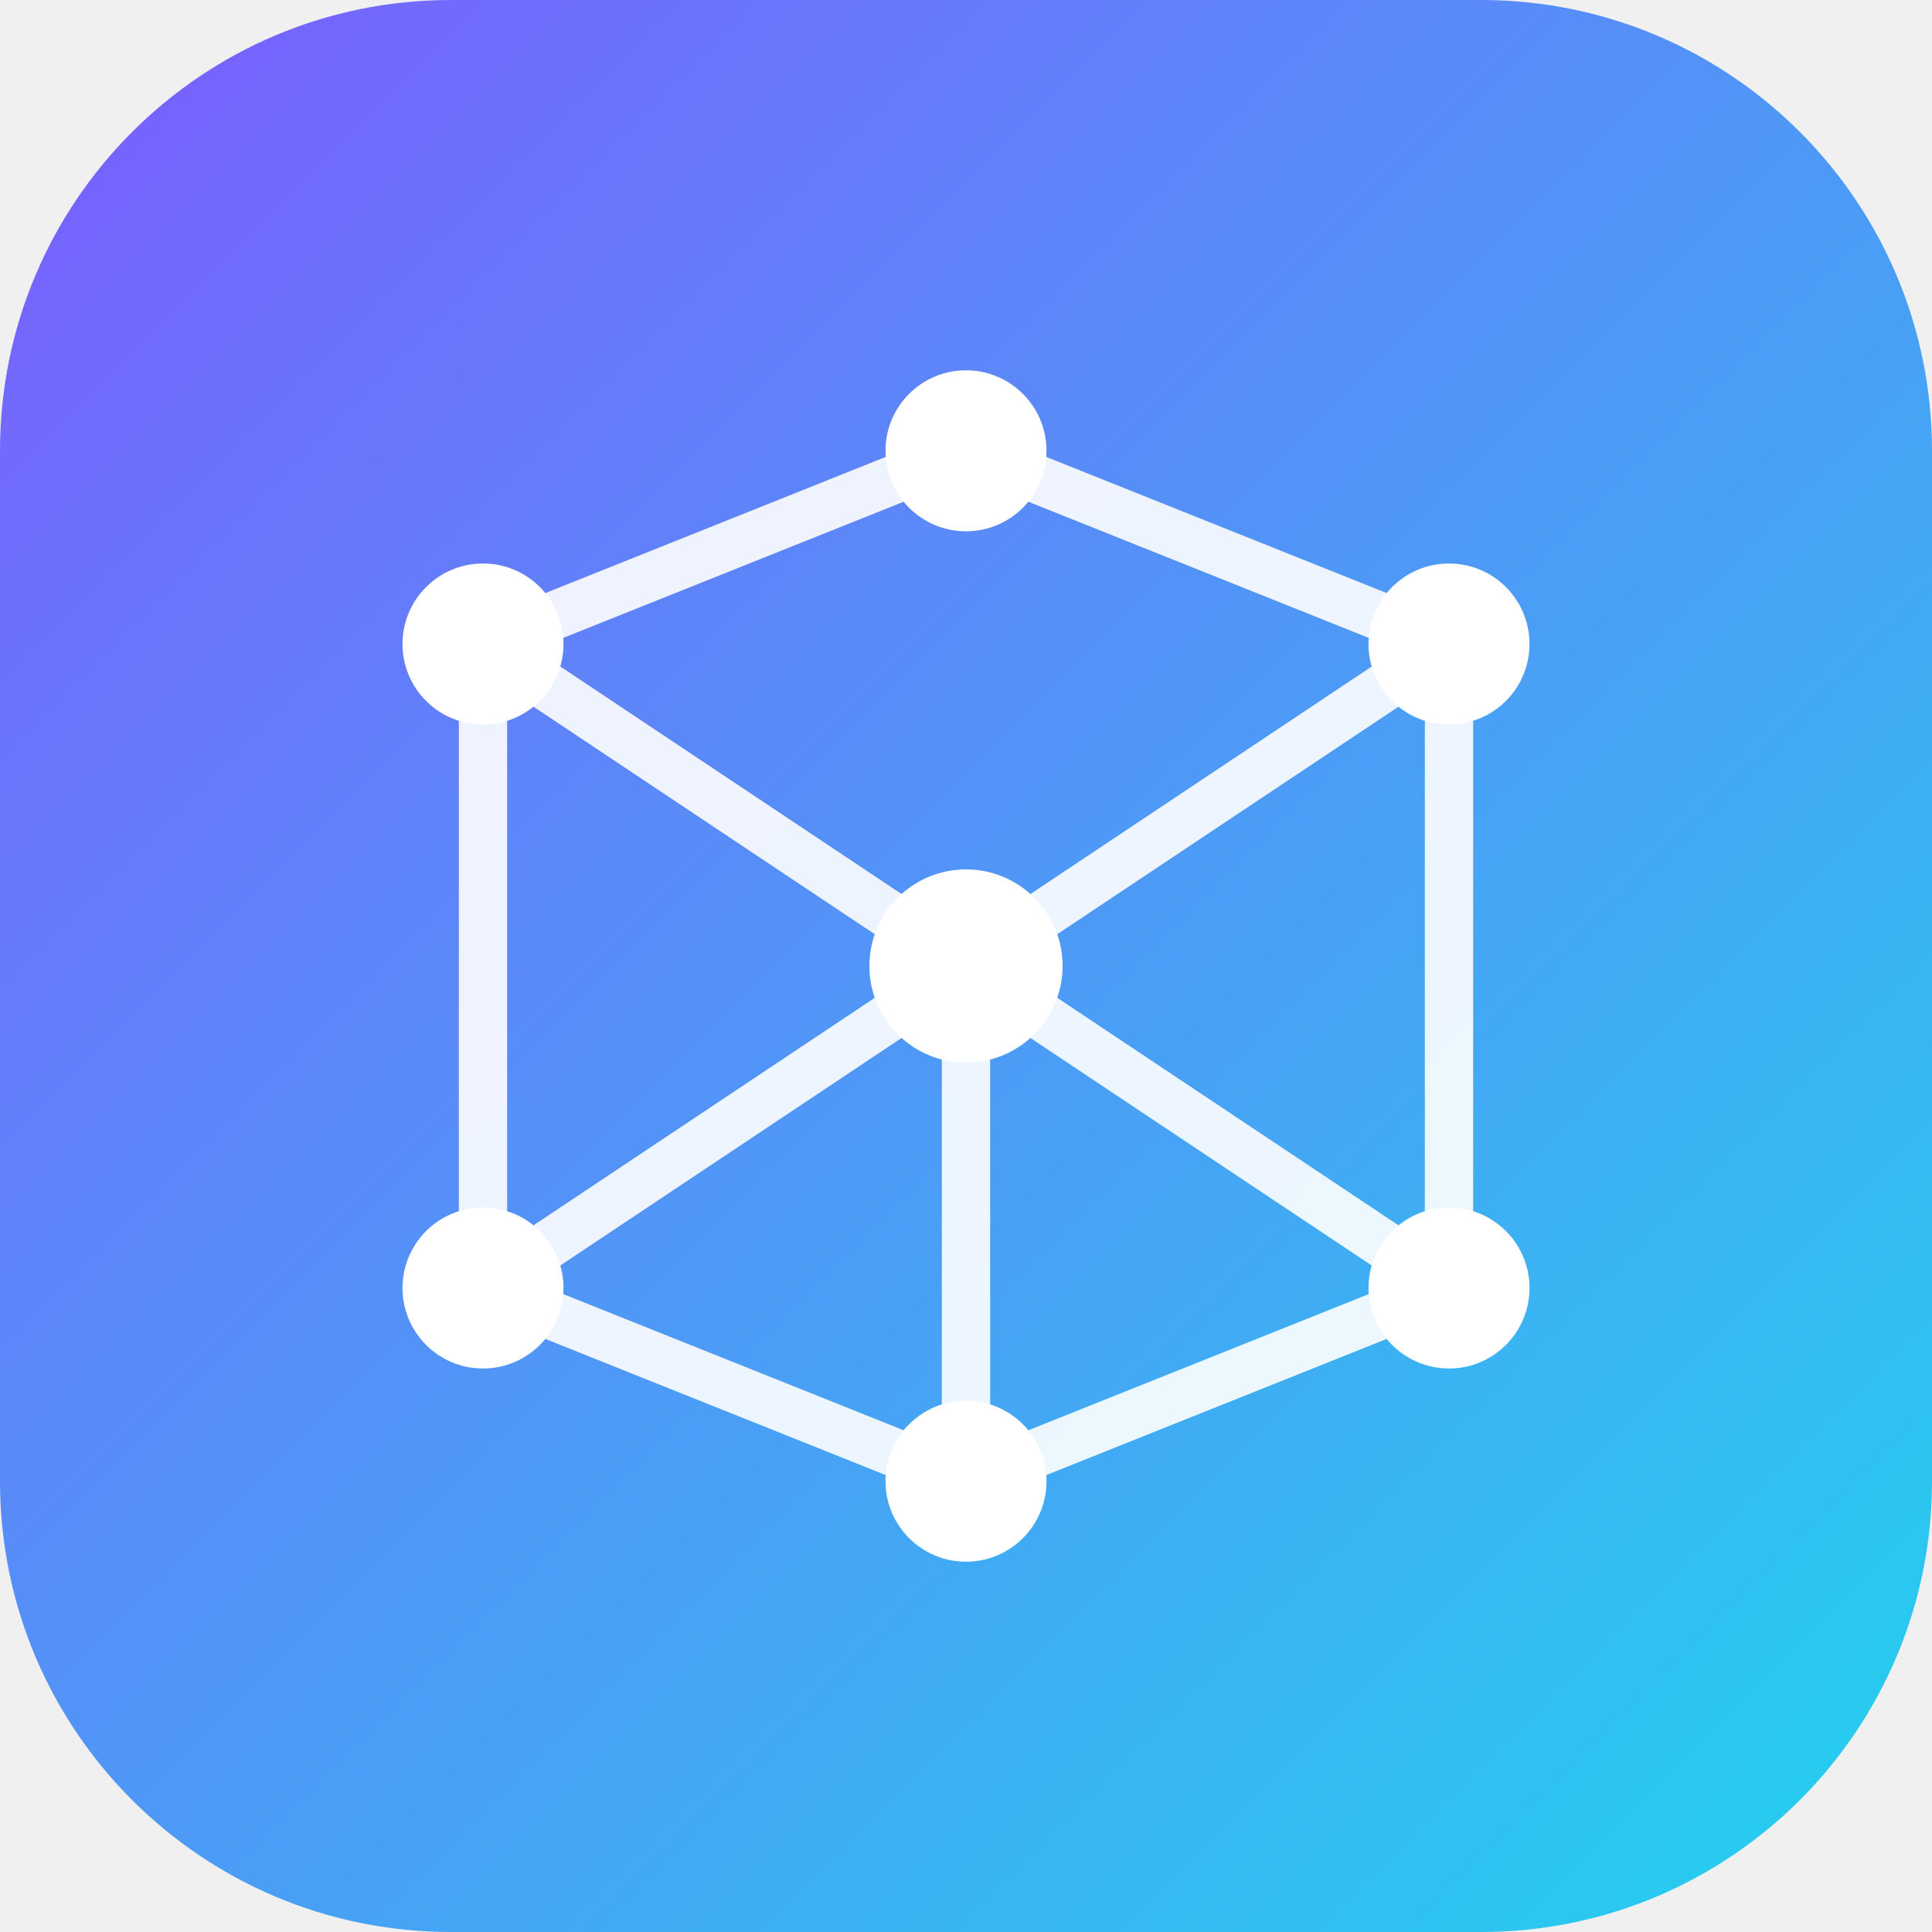
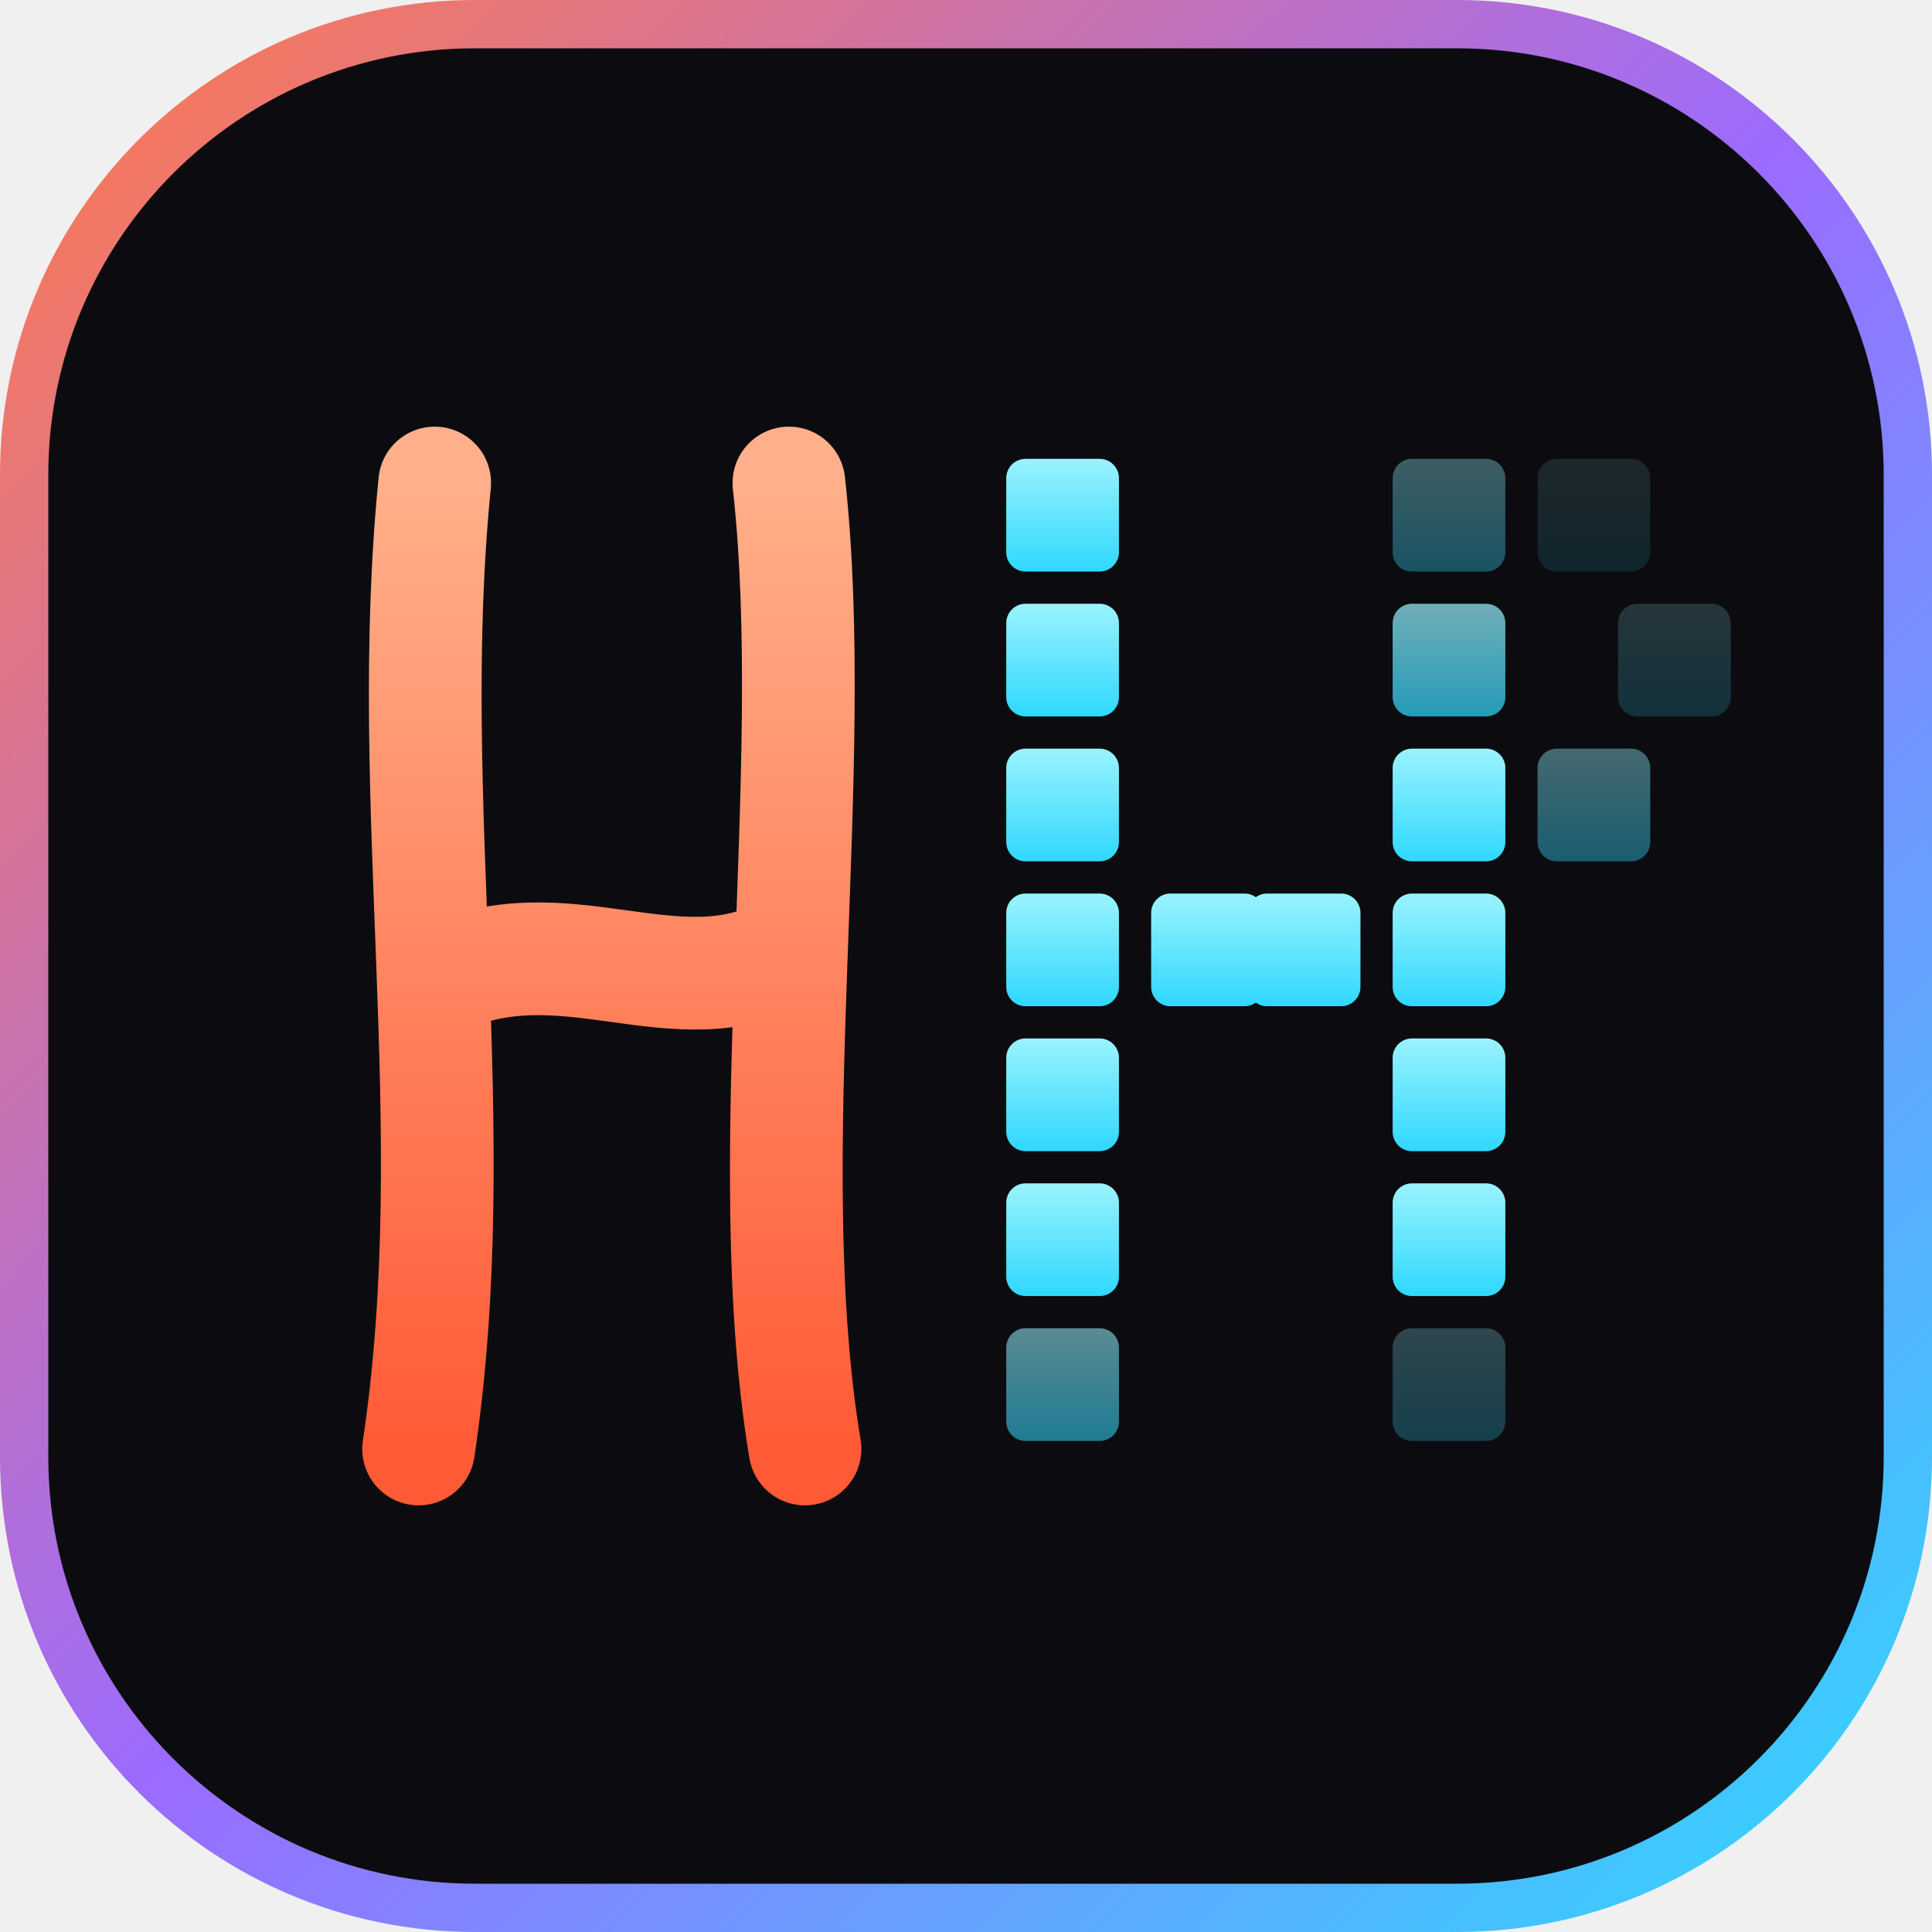
- <svg xmlns="http://www.w3.org/2000/svg" viewBox="0 0 120 120" role="img" aria-label="AI Club logo placeholder">
+ <svg xmlns="http://www.w3.org/2000/svg" viewBox="0 0 120 120" role="img" aria-label="Hardly Human logo placeholder">
  <defs>
-     <linearGradient id="g" x1="0" y1="0" x2="1" y2="1">
-       <stop offset="0" stop-color="#7c5cff" />
-       <stop offset="1" stop-color="#22d3ee" />
+     <linearGradient id="h" x1="0" y1="0" x2="0" y2="1">
+       <stop offset="0" stop-color="#ffb08a" />
+       <stop offset="1" stop-color="#ff5a36" />
+     </linearGradient>
+     <linearGradient id="m" x1="0" y1="0" x2="0" y2="1">
+       <stop offset="0" stop-color="#9af3ff" />
+       <stop offset="1" stop-color="#2fd8ff" />
+     </linearGradient>
+     <linearGradient id="b" x1="0" y1="0" x2="1" y2="1">
+       <stop offset="0" stop-color="#ff7a4d" />
+       <stop offset=".5" stop-color="#9b6bff" />
+       <stop offset="1" stop-color="#2fd8ff" />
    </linearGradient>
  </defs>
-   <rect width="120" height="120" rx="28" fill="url(#g)" />
-   <g stroke="#fff" stroke-width="3" fill="none" opacity=".9">
-     <path d="M30 40 L60 28 L90 40 M30 40 L60 60 L90 40 M30 40 L30 80 L60 92 L90 80 L90 40 M60 60 L60 92 M30 80 L60 60 L90 80" />
-   </g>
-   <g fill="#fff">
-     <circle cx="60" cy="28" r="5" />
-     <circle cx="30" cy="40" r="5" />
-     <circle cx="90" cy="40" r="5" />
-     <circle cx="60" cy="60" r="6" />
-     <circle cx="30" cy="80" r="5" />
-     <circle cx="90" cy="80" r="5" />
-     <circle cx="60" cy="92" r="5" />
-   </g>
+   <rect x="1.5" y="1.5" width="117" height="117" rx="28" fill="#0c0c10" stroke="url(#b)" stroke-width="3" />
+   <path d="M27 30 C 25 50, 29 70, 26 90 M 49 30 C 51 48, 47 72, 50 90 M 27 61 C 35 57, 42 63, 49 59" fill="none" stroke="url(#h)" stroke-width="7" stroke-linecap="round" />
+   <rect x="62.5" y="28.5" width="7" height="7" rx="1.2" fill="url(#m)" opacity="1" />
+   <rect x="62.5" y="37.5" width="7" height="7" rx="1.2" fill="url(#m)" opacity="1" />
+   <rect x="62.5" y="46.5" width="7" height="7" rx="1.2" fill="url(#m)" opacity="1" />
+   <rect x="62.5" y="55.5" width="7" height="7" rx="1.2" fill="url(#m)" opacity="1" />
+   <rect x="62.5" y="64.5" width="7" height="7" rx="1.2" fill="url(#m)" opacity="1" />
+   <rect x="62.5" y="73.5" width="7" height="7" rx="1.2" fill="url(#m)" opacity="1" />
+   <rect x="62.5" y="82.5" width="7" height="7" rx="1.2" fill="url(#m)" opacity="0.55" />
+   <rect x="86.5" y="28.5" width="7" height="7" rx="1.2" fill="url(#m)" opacity="0.35" />
+   <rect x="86.5" y="37.5" width="7" height="7" rx="1.2" fill="url(#m)" opacity="0.7" />
+   <rect x="86.5" y="46.5" width="7" height="7" rx="1.2" fill="url(#m)" opacity="1" />
+   <rect x="86.5" y="55.5" width="7" height="7" rx="1.2" fill="url(#m)" opacity="1" />
+   <rect x="86.5" y="64.5" width="7" height="7" rx="1.2" fill="url(#m)" opacity="1" />
+   <rect x="86.5" y="73.5" width="7" height="7" rx="1.2" fill="url(#m)" opacity="1" />
+   <rect x="86.5" y="82.5" width="7" height="7" rx="1.2" fill="url(#m)" opacity="0.25" />
+   <rect x="71.5" y="55.5" width="7" height="7" rx="1.2" fill="url(#m)" opacity="1" />
+   <rect x="77.5" y="55.5" width="7" height="7" rx="1.2" fill="url(#m)" opacity="1" />
+   <rect x="95.5" y="46.5" width="7" height="7" rx="1.2" fill="url(#m)" opacity="0.4" />
+   <rect x="100.5" y="37.5" width="7" height="7" rx="1.2" fill="url(#m)" opacity="0.18" />
+   <rect x="95.5" y="28.5" width="7" height="7" rx="1.2" fill="url(#m)" opacity="0.12" />
</svg>
